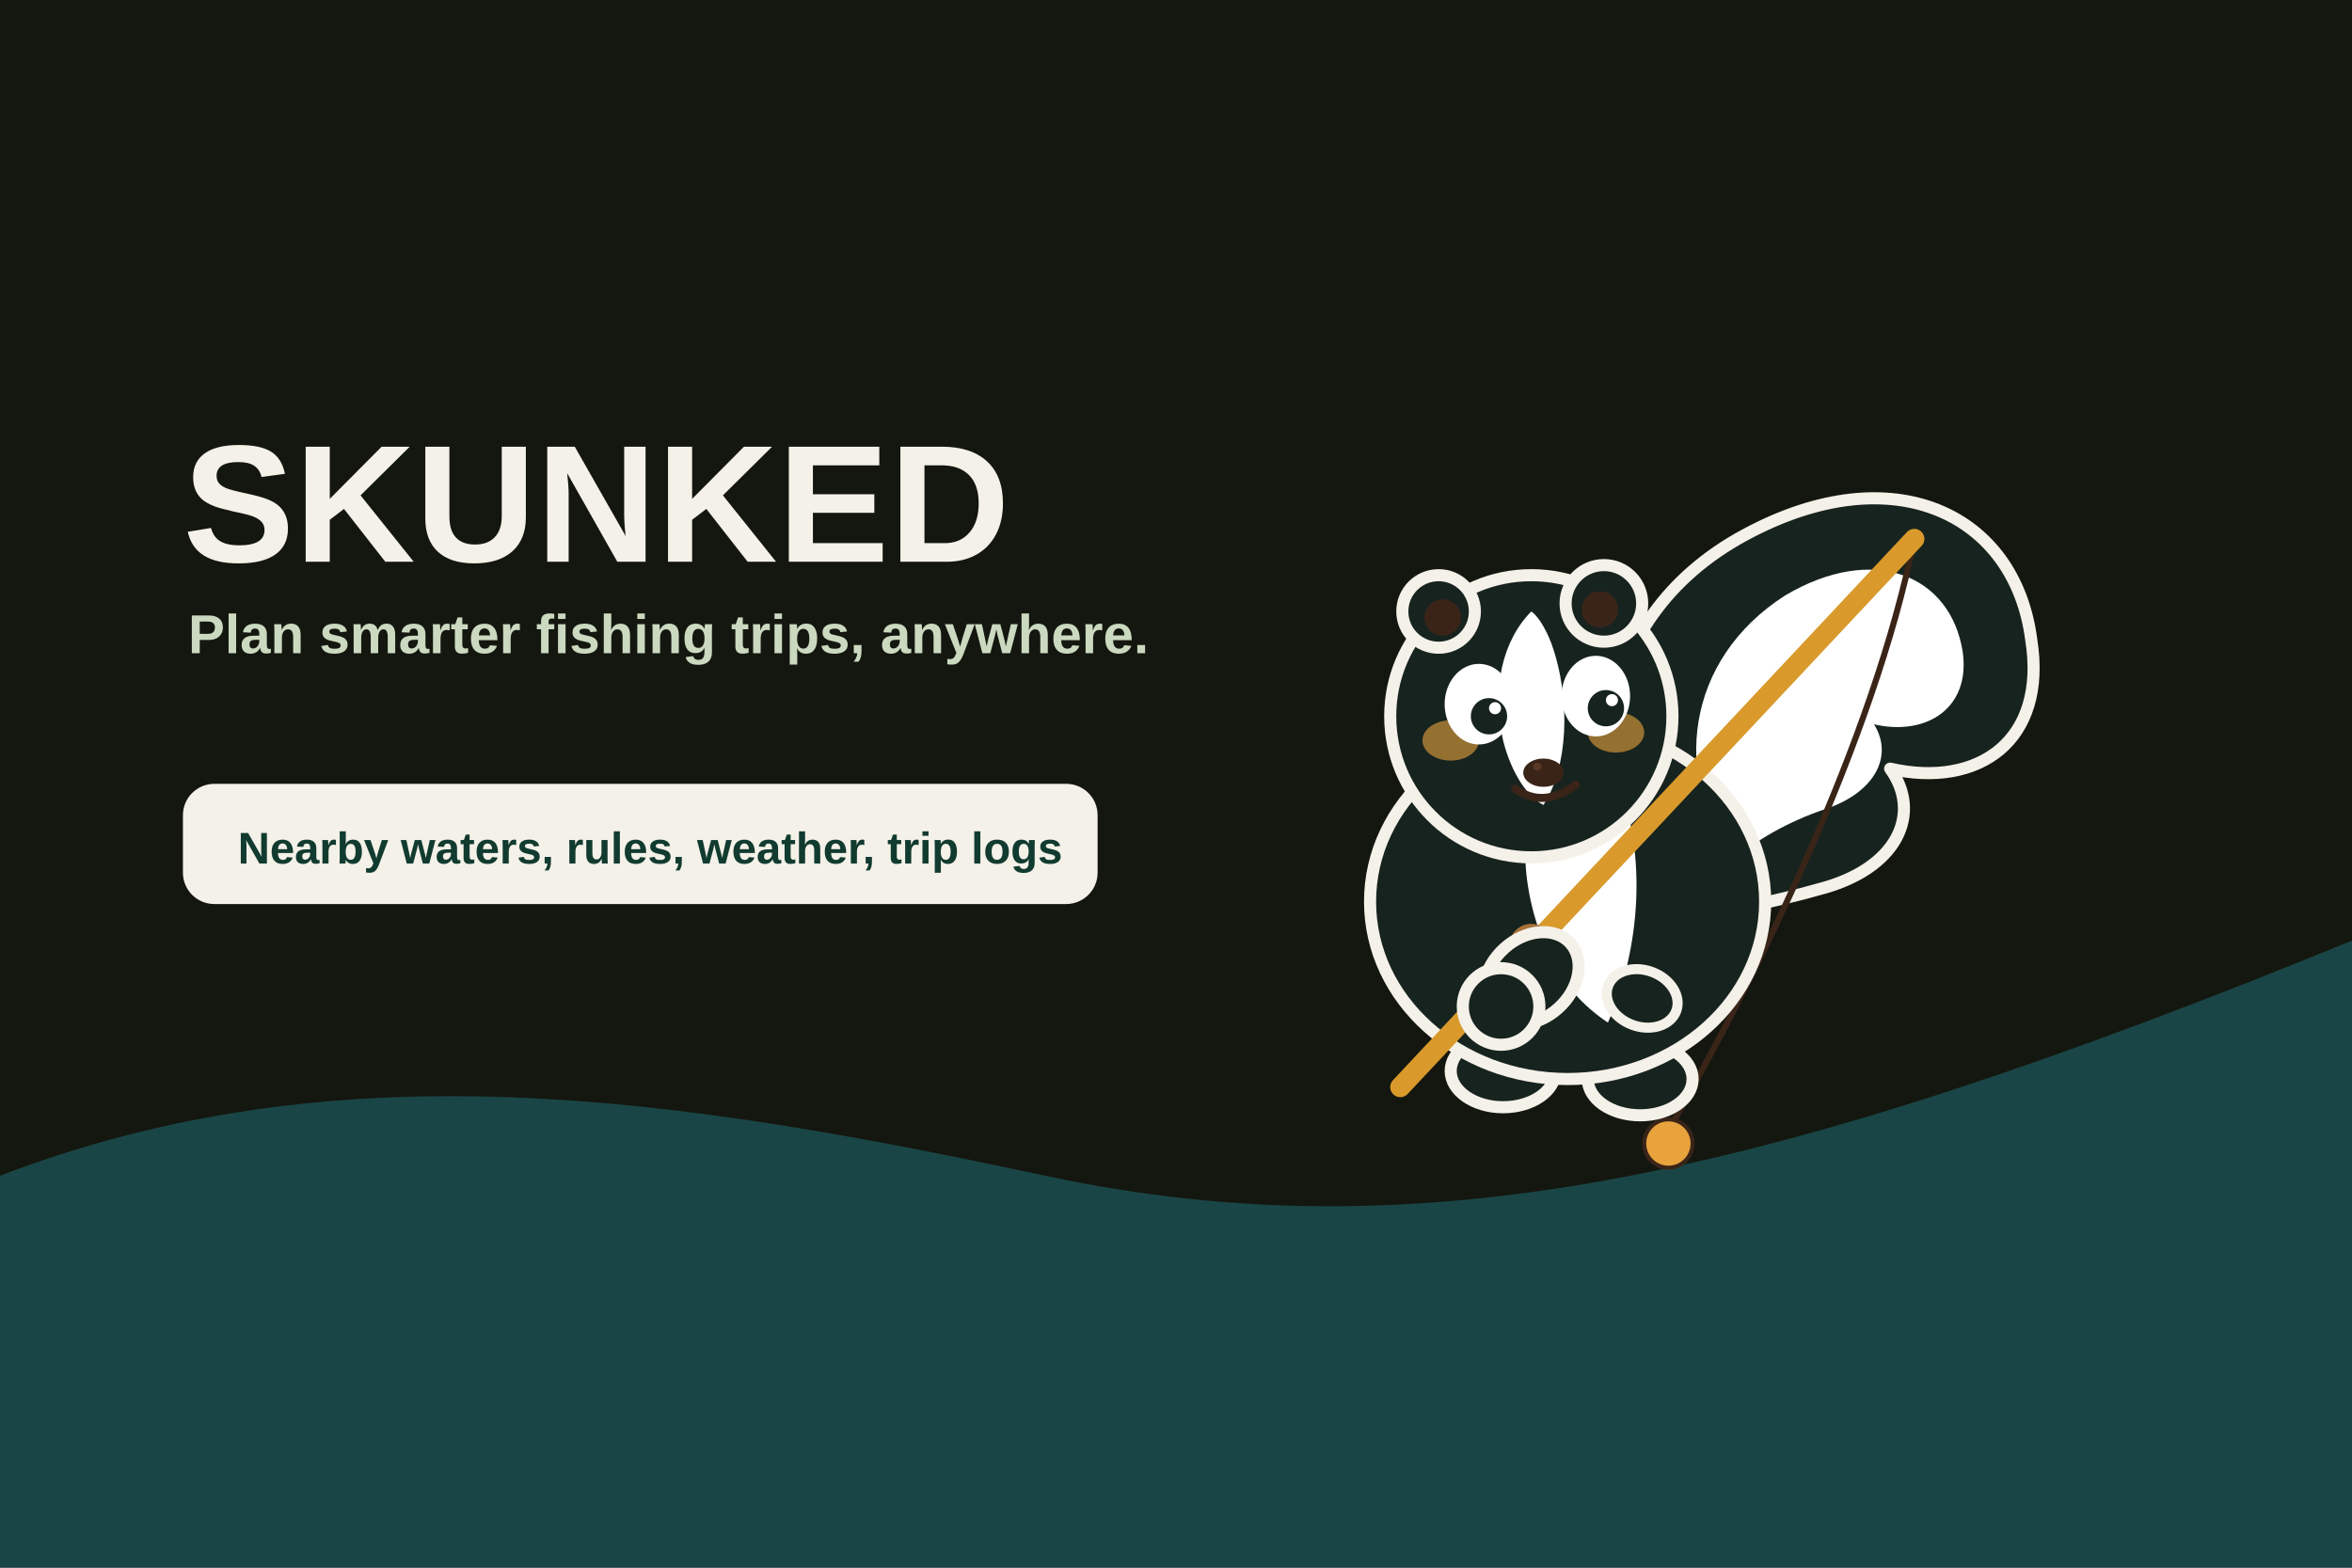
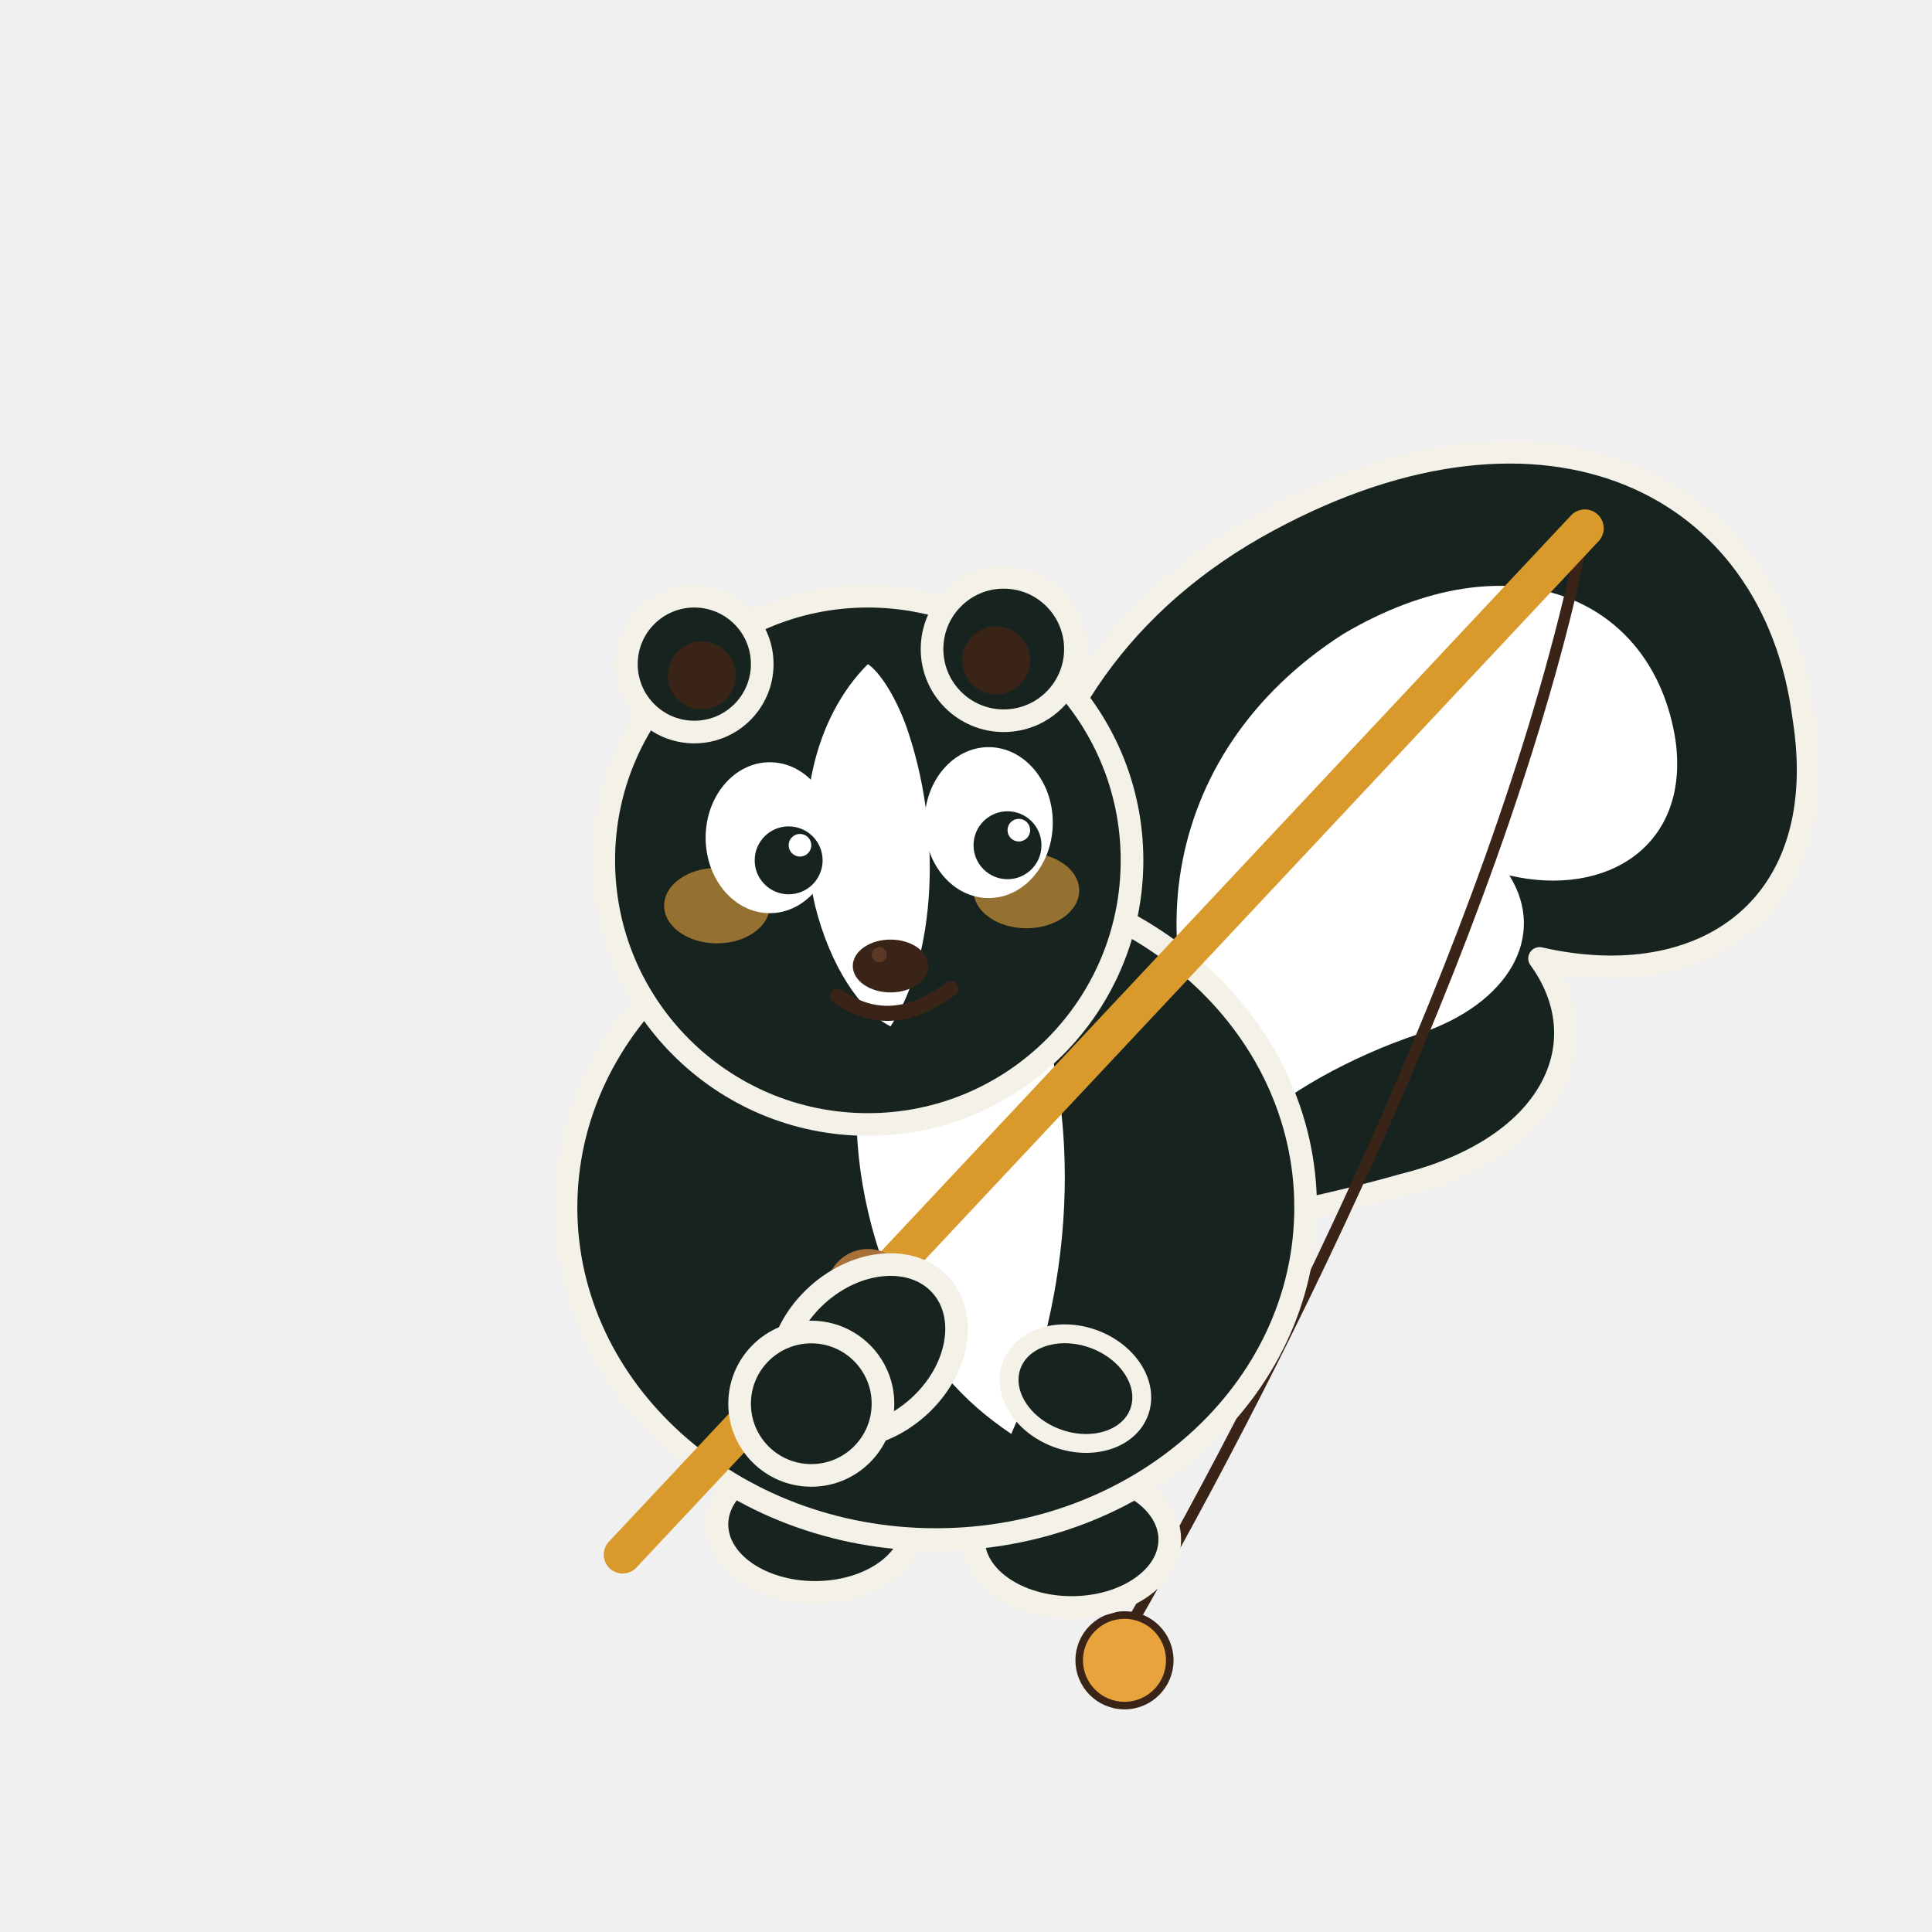
- <svg xmlns="http://www.w3.org/2000/svg" viewBox="0 0 1800 1200" role="img" aria-label="Skunked store graphic">
-   <rect width="1800" height="1200" fill="#14170f" />
-   <path d="M0 900C260 800 520 840 800 900C1090 962 1360 900 1800 720V1200H0V900Z" fill="#1f6b73" opacity="0.55" />
-   <text x="140" y="430" font-family="Arial, Helvetica, sans-serif" font-size="128" font-weight="900" fill="#f4f1e8">SKUNKED</text>
-   <text x="144" y="500" font-family="Arial, Helvetica, sans-serif" font-size="42" font-weight="700" fill="#cbd9c0">Plan smarter fishing trips, anywhere.</text>
-   <rect x="140" y="600" width="700" height="92" rx="24" fill="#f4f1e8" />
-   <text x="182" y="661" font-family="Arial, Helvetica, sans-serif" font-size="34" font-weight="800" fill="#123B30">Nearby waters, rules, weather, trip logs</text>
-   <g transform="translate(817.11,196.53) scale(1.5427)">
-     <path d="M300 330            C 250 270, 258 180, 336 138            C 410 98, 470 128, 478 190            C 486 240, 452 264, 408 254            C 424 276, 412 304, 372 314            C 344 322, 316 326, 300 330 Z" fill="#17231f" stroke="#f4f1e8" stroke-width="6" stroke-linejoin="round" />
-     <path d="M330 300            C 300 258, 306 200, 356 168            C 400 142, 438 158, 444 196            C 448 224, 426 238, 400 232            C 410 248, 400 266, 376 274            C 358 280, 340 290, 330 300 Z" fill="#ffffff" />
-     <path d="M420 140 C 400 240, 340 360, 300 430" stroke="#3a2418" stroke-width="3" fill="none" />
-     <circle cx="298" cy="440" r="12" fill="#e8a33d" stroke="#3a2418" stroke-width="2" />
-     <ellipse cx="216" cy="404" rx="26" ry="18" fill="#17231f" stroke="#f4f1e8" stroke-width="6" />
-     <ellipse cx="284" cy="408" rx="26" ry="18" fill="#17231f" stroke="#f4f1e8" stroke-width="6" />
-     <ellipse cx="248" cy="320" rx="98" ry="88" fill="#17231f" stroke="#f4f1e8" stroke-width="6" />
-     <path d="M248 236            C 226 260, 220 300, 236 340            C 244 360, 256 372, 268 380            C 284 344, 288 296, 272 258            C 264 244, 256 236, 248 236 Z" fill="#ffffff" />
-     <line x1="165" y1="412" x2="420" y2="140" stroke="#d99a2b" stroke-width="10" stroke-linecap="round" />
-     <circle cx="230" cy="342" r="11" fill="#a9713a" />
-     <ellipse cx="230" cy="358" rx="26" ry="20" fill="#17231f" stroke="#f4f1e8" stroke-width="6" transform="rotate(-42 230 358)" />
-     <circle cx="215" cy="372" r="19" fill="#17231f" stroke="#f4f1e8" stroke-width="6" />
-     <ellipse cx="285" cy="368" rx="18" ry="14" fill="#17231f" stroke="#f4f1e8" stroke-width="5" transform="rotate(20 285 368)" />
-     <circle cx="230" cy="228" r="70" fill="#17231f" stroke="#f4f1e8" stroke-width="6" />
-     <path d="M230 176            C 216 190, 210 214, 216 240            C 220 256, 228 268, 236 272            C 248 254, 250 220, 240 192            C 237 184, 233 178, 230 176 Z" fill="#ffffff" />
-     <circle cx="184" cy="176" r="18" fill="#17231f" stroke="#f4f1e8" stroke-width="6" />
-     <circle cx="266" cy="172" r="19" fill="#17231f" stroke="#f4f1e8" stroke-width="6" />
-     <circle cx="186" cy="179" r="9" fill="#3a2418" />
-     <circle cx="264" cy="175" r="9" fill="#3a2418" />
-     <ellipse cx="190" cy="240" rx="14" ry="10" fill="#e8a33d" opacity="0.6" />
-     <ellipse cx="272" cy="236" rx="14" ry="10" fill="#e8a33d" opacity="0.6" />
-     <ellipse cx="204" cy="222" rx="17" ry="20" fill="#ffffff" />
-     <ellipse cx="262" cy="218" rx="17" ry="20" fill="#ffffff" />
-     <circle cx="209" cy="228" r="9" fill="#17231f" />
-     <circle cx="267" cy="224" r="9" fill="#17231f" />
-     <circle cx="212" cy="224" r="3" fill="#ffffff" />
-     <circle cx="270" cy="220" r="3" fill="#ffffff" />
-     <ellipse cx="236" cy="256" rx="10" ry="7" fill="#3a2418" />
-     <circle cx="233" cy="253" r="2" fill="#5a3a26" />
-     <path d="M222 264 Q236 274 252 262" stroke="#3a2418" stroke-width="4" fill="none" stroke-linecap="round" />
-   </g>
+ <svg xmlns="http://www.w3.org/2000/svg" viewBox="0 0 512 512" role="img" aria-label="Skunked logo mark: a cartoon skunk holding a fishing rod">
+   <path d="M300 330            C 250 270, 258 180, 336 138            C 410 98, 470 128, 478 190            C 486 240, 452 264, 408 254            C 424 276, 412 304, 372 314            C 344 322, 316 326, 300 330 Z" fill="#17231f" stroke="#f4f1e8" stroke-width="6" stroke-linejoin="round" />
+   <path d="M330 300            C 300 258, 306 200, 356 168            C 400 142, 438 158, 444 196            C 448 224, 426 238, 400 232            C 410 248, 400 266, 376 274            C 358 280, 340 290, 330 300 Z" fill="#ffffff" />
+   <path d="M420 140 C 400 240, 340 360, 300 430" stroke="#3a2418" stroke-width="3" fill="none" />
+   <circle cx="298" cy="440" r="12" fill="#e8a33d" stroke="#3a2418" stroke-width="2" />
+   <ellipse cx="216" cy="404" rx="26" ry="18" fill="#17231f" stroke="#f4f1e8" stroke-width="6" />
+   <ellipse cx="284" cy="408" rx="26" ry="18" fill="#17231f" stroke="#f4f1e8" stroke-width="6" />
+   <ellipse cx="248" cy="320" rx="98" ry="88" fill="#17231f" stroke="#f4f1e8" stroke-width="6" />
+   <path d="M248 236            C 226 260, 220 300, 236 340            C 244 360, 256 372, 268 380            C 284 344, 288 296, 272 258            C 264 244, 256 236, 248 236 Z" fill="#ffffff" />
+   <line x1="165" y1="412" x2="420" y2="140" stroke="#d99a2b" stroke-width="10" stroke-linecap="round" />
+   <circle cx="230" cy="342" r="11" fill="#a9713a" />
+   <ellipse cx="230" cy="358" rx="26" ry="20" fill="#17231f" stroke="#f4f1e8" stroke-width="6" transform="rotate(-42 230 358)" />
+   <circle cx="215" cy="372" r="19" fill="#17231f" stroke="#f4f1e8" stroke-width="6" />
+   <ellipse cx="285" cy="368" rx="18" ry="14" fill="#17231f" stroke="#f4f1e8" stroke-width="5" transform="rotate(20 285 368)" />
+   <circle cx="230" cy="228" r="70" fill="#17231f" stroke="#f4f1e8" stroke-width="6" />
+   <path d="M230 176            C 216 190, 210 214, 216 240            C 220 256, 228 268, 236 272            C 248 254, 250 220, 240 192            C 237 184, 233 178, 230 176 Z" fill="#ffffff" />
+   <circle cx="184" cy="176" r="18" fill="#17231f" stroke="#f4f1e8" stroke-width="6" />
+   <circle cx="266" cy="172" r="19" fill="#17231f" stroke="#f4f1e8" stroke-width="6" />
+   <circle cx="186" cy="179" r="9" fill="#3a2418" />
+   <circle cx="264" cy="175" r="9" fill="#3a2418" />
+   <ellipse cx="190" cy="240" rx="14" ry="10" fill="#e8a33d" opacity="0.6" />
+   <ellipse cx="272" cy="236" rx="14" ry="10" fill="#e8a33d" opacity="0.6" />
+   <ellipse cx="204" cy="222" rx="17" ry="20" fill="#ffffff" />
+   <ellipse cx="262" cy="218" rx="17" ry="20" fill="#ffffff" />
+   <circle cx="209" cy="228" r="9" fill="#17231f" />
+   <circle cx="267" cy="224" r="9" fill="#17231f" />
+   <circle cx="212" cy="224" r="3" fill="#ffffff" />
+   <circle cx="270" cy="220" r="3" fill="#ffffff" />
+   <ellipse cx="236" cy="256" rx="10" ry="7" fill="#3a2418" />
+   <circle cx="233" cy="253" r="2" fill="#5a3a26" />
+   <path d="M222 264 Q236 274 252 262" stroke="#3a2418" stroke-width="4" fill="none" stroke-linecap="round" />
</svg>
